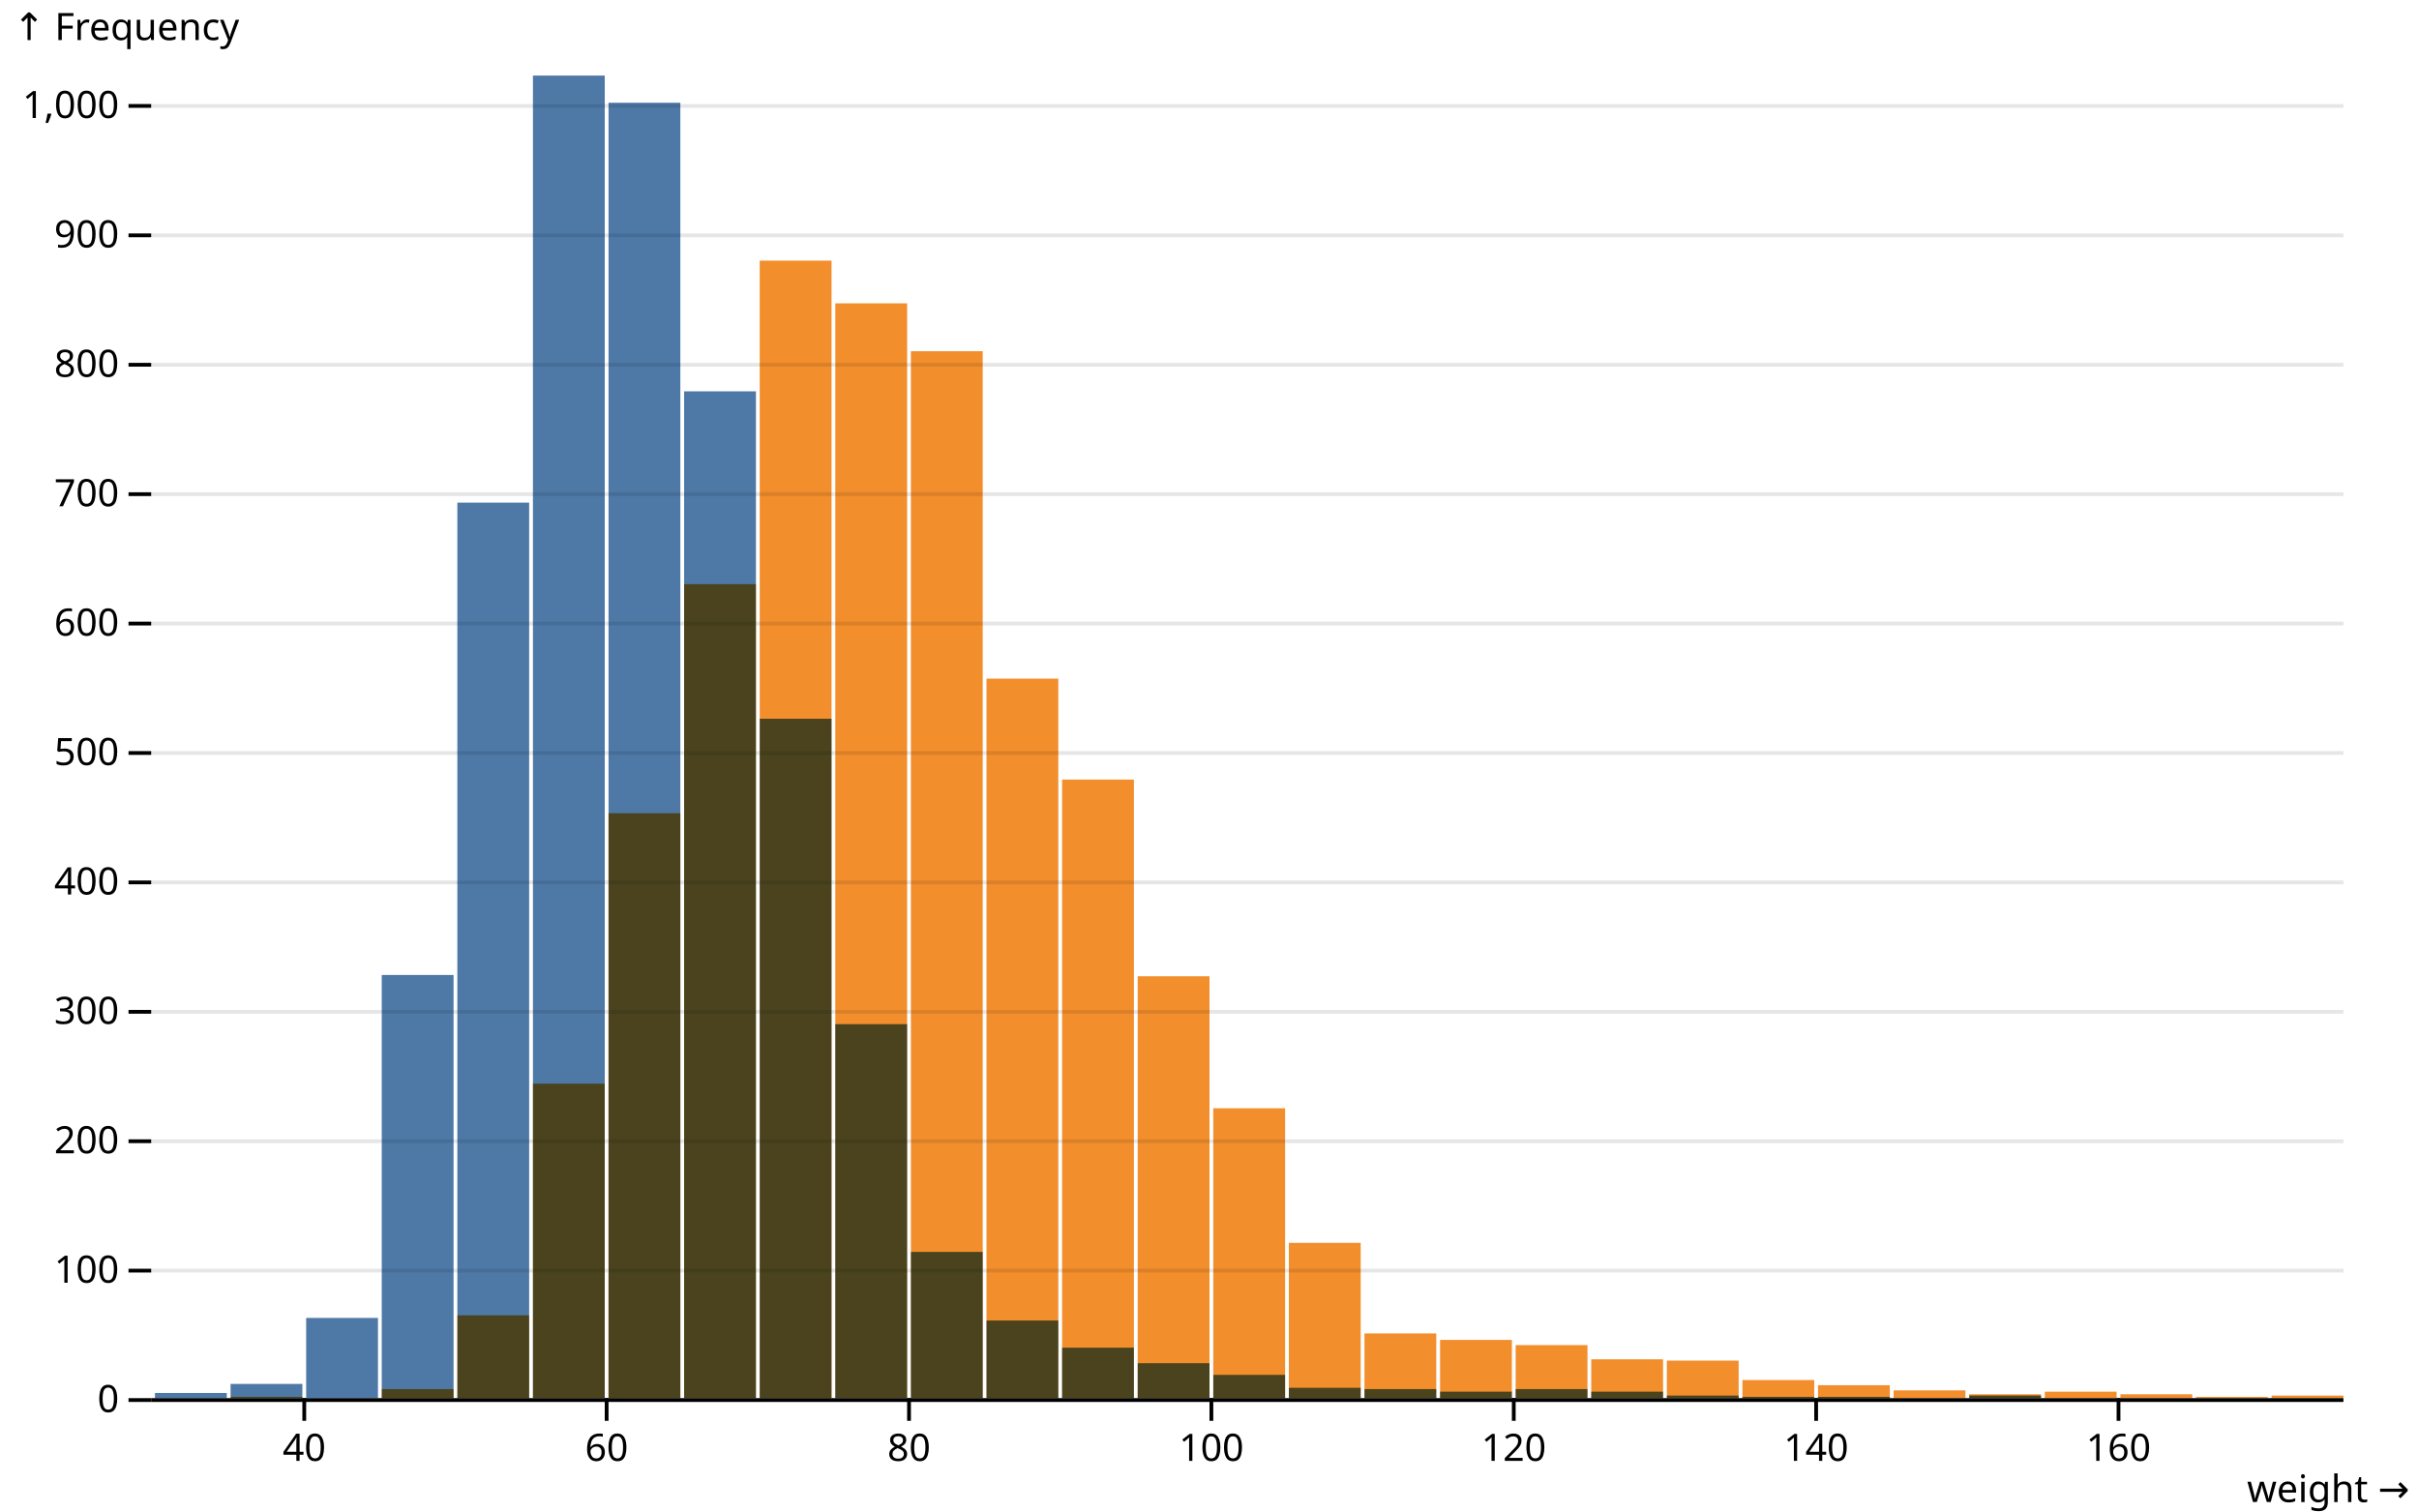
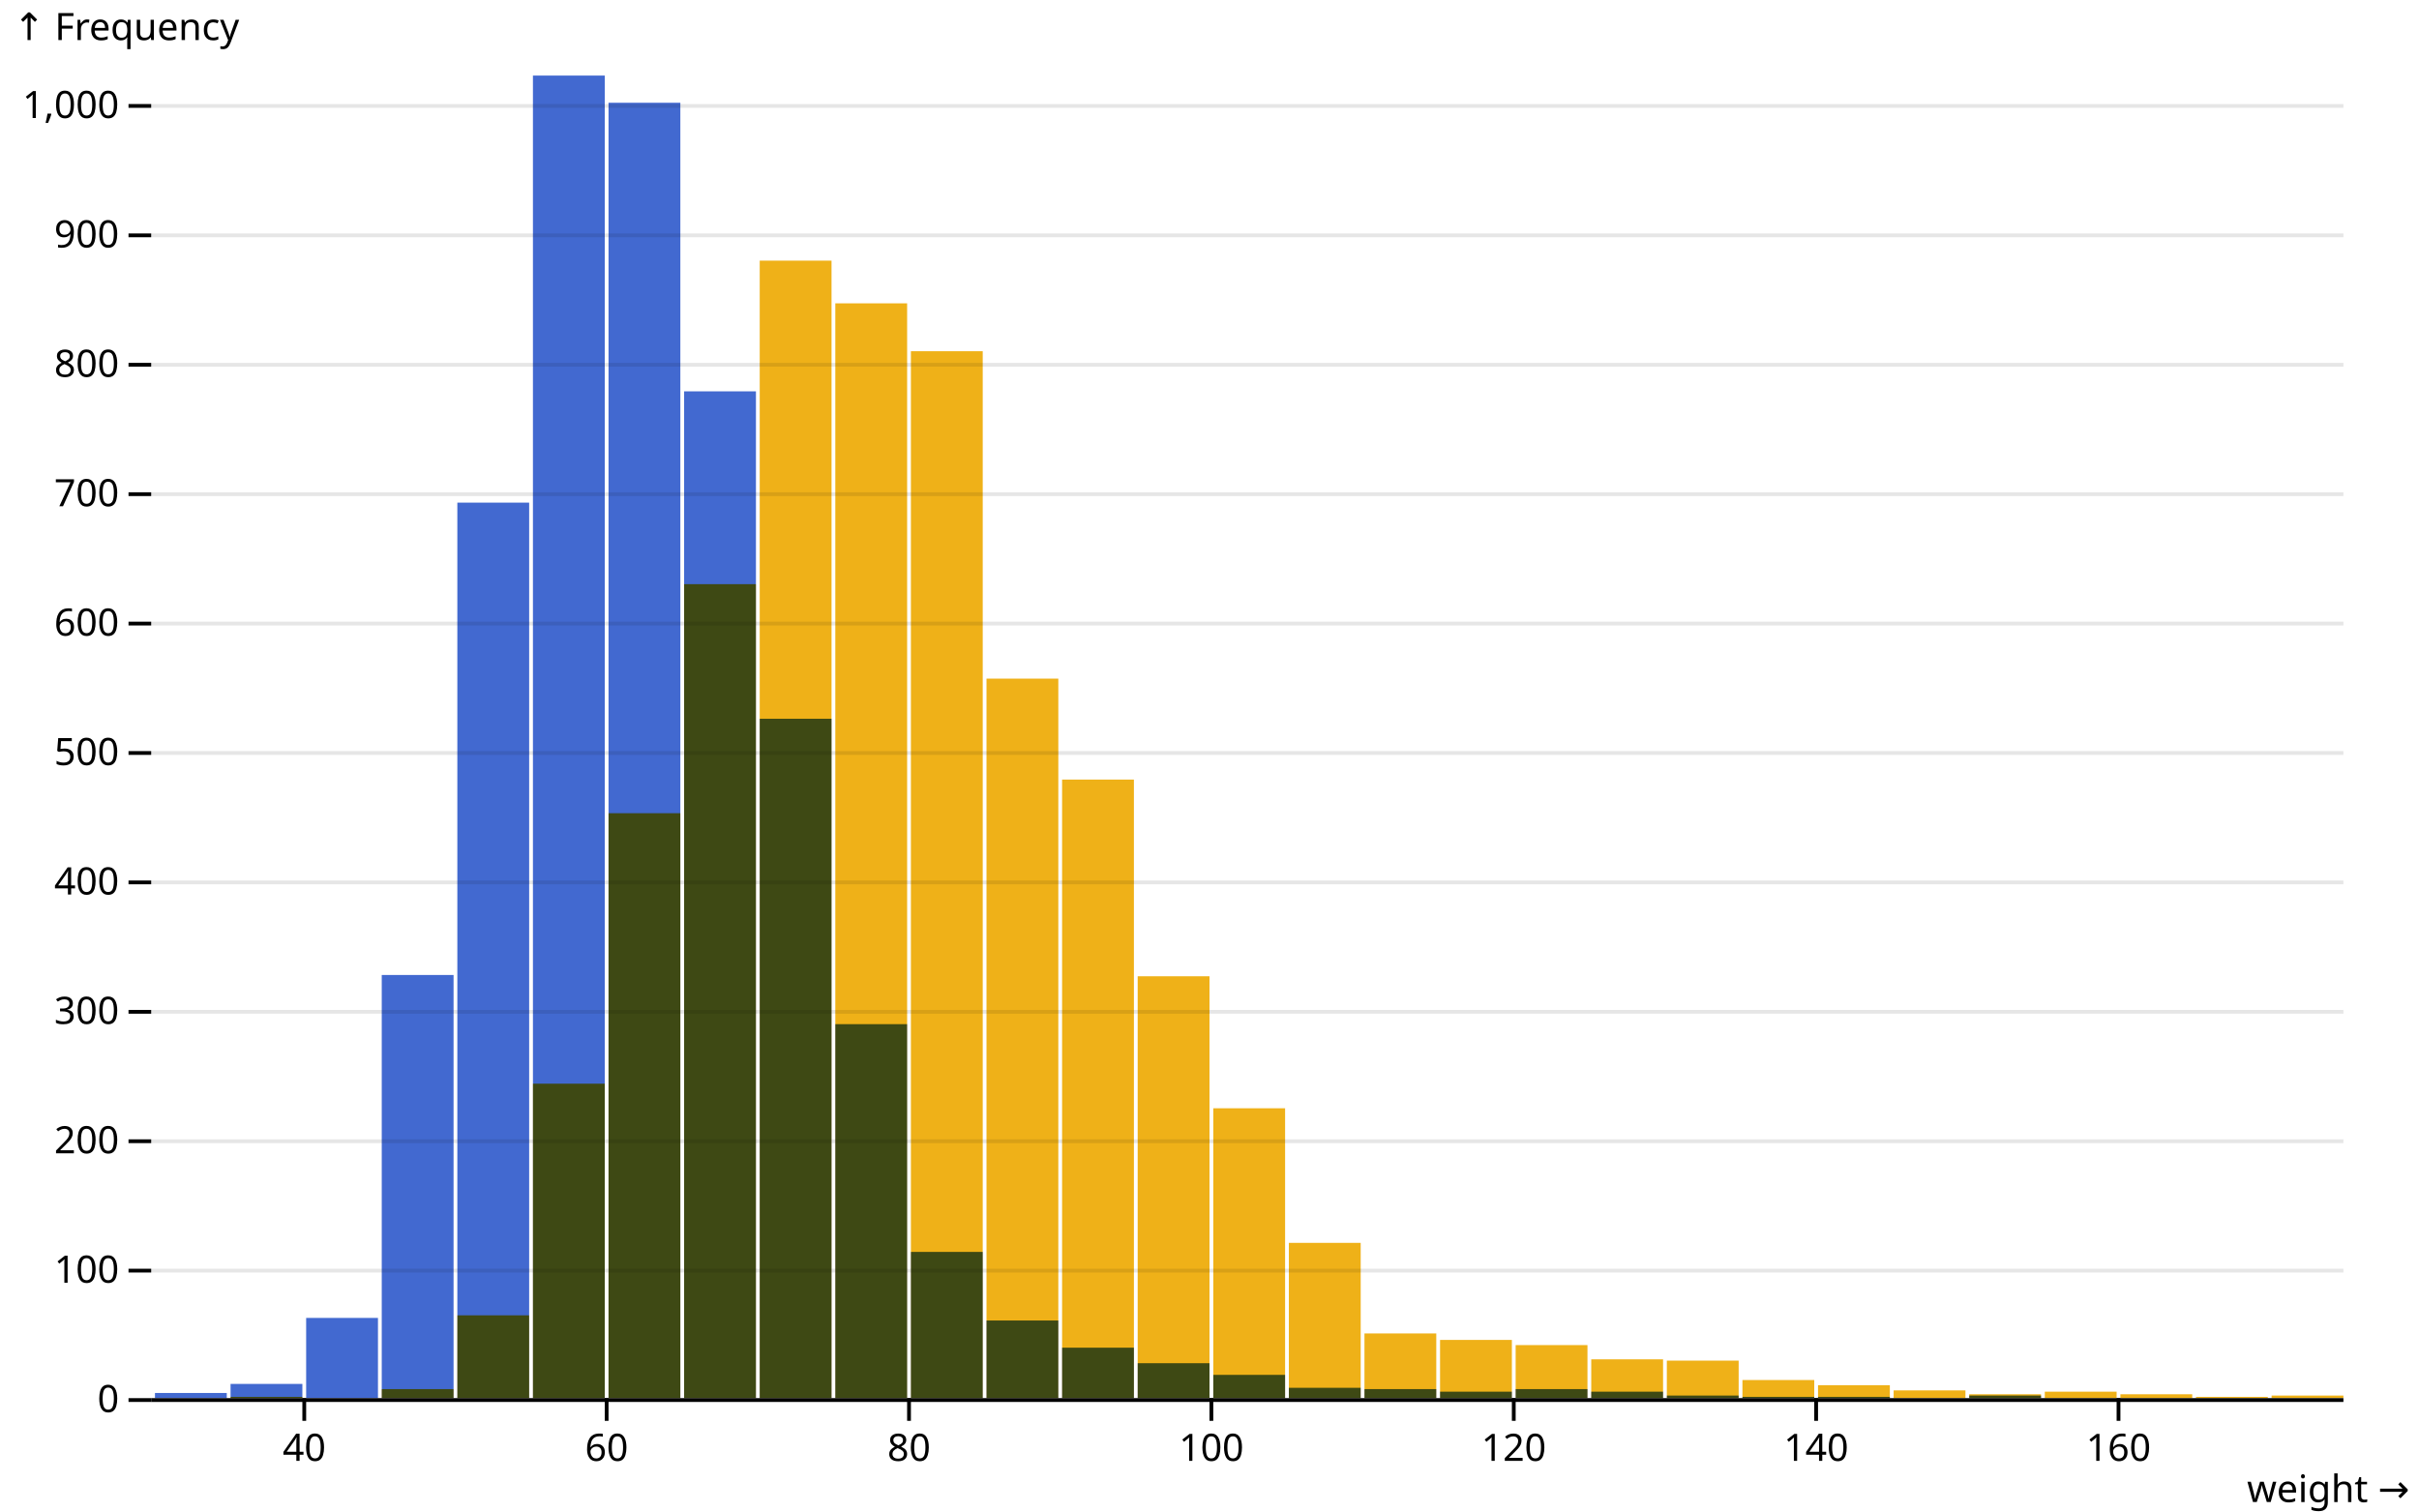
<svg xmlns="http://www.w3.org/2000/svg" class="plot" fill="currentColor" font-family="system-ui, sans-serif" font-size="10" text-anchor="middle" width="640" height="400" viewBox="0 0 640 400">
  <style>
    .plot {
      --plot-background: white;
      display: block;
      height: auto;
      height: intrinsic;
      max-width: 100%;
    }

    .plot text,
    .plot tspan {
      white-space: pre;
    }
  </style>
  <g aria-label="y-grid" stroke="currentColor" stroke-opacity="0.1" transform="translate(0,0.5)">
    <line x1="40" x2="620" y1="370" y2="370" />
    <line x1="40" x2="620" y1="335.753" y2="335.753" />
    <line x1="40" x2="620" y1="301.507" y2="301.507" />
    <line x1="40" x2="620" y1="267.26" y2="267.26" />
    <line x1="40" x2="620" y1="233.014" y2="233.014" />
    <line x1="40" x2="620" y1="198.767" y2="198.767" />
    <line x1="40" x2="620" y1="164.521" y2="164.521" />
    <line x1="40" x2="620" y1="130.274" y2="130.274" />
    <line x1="40" x2="620" y1="96.027" y2="96.027" />
    <line x1="40" x2="620" y1="61.781" y2="61.781" />
    <line x1="40" x2="620" y1="27.534" y2="27.534" />
  </g>
  <g aria-label="y-axis tick" fill="none" stroke="currentColor" transform="translate(0,0.5)">
    <path transform="translate(40,370)" d="M0,0L-6,0" />
    <path transform="translate(40,335.7534)" d="M0,0L-6,0" />
    <path transform="translate(40,301.5068)" d="M0,0L-6,0" />
    <path transform="translate(40,267.2603)" d="M0,0L-6,0" />
    <path transform="translate(40,233.0137)" d="M0,0L-6,0" />
    <path transform="translate(40,198.7671)" d="M0,0L-6,0" />
    <path transform="translate(40,164.5205)" d="M0,0L-6,0" />
    <path transform="translate(40,130.274)" d="M0,0L-6,0" />
    <path transform="translate(40,96.0274)" d="M0,0L-6,0" />
    <path transform="translate(40,61.78082)" d="M0,0L-6,0" />
    <path transform="translate(40,27.53425)" d="M0,0L-6,0" />
  </g>
  <g aria-label="y-axis tick label" text-anchor="end" font-variant="tabular-nums" transform="translate(-8.5,0.5)">
    <text y="0.32em" transform="translate(40,370)">0</text>
    <text y="0.32em" transform="translate(40,335.7534)">100</text>
    <text y="0.32em" transform="translate(40,301.5068)">200</text>
    <text y="0.32em" transform="translate(40,267.2603)">300</text>
    <text y="0.32em" transform="translate(40,233.0137)">400</text>
    <text y="0.32em" transform="translate(40,198.7671)">500</text>
    <text y="0.32em" transform="translate(40,164.5205)">600</text>
    <text y="0.32em" transform="translate(40,130.274)">700</text>
    <text y="0.32em" transform="translate(40,96.0274)">800</text>
    <text y="0.32em" transform="translate(40,61.78082)">900</text>
    <text y="0.32em" transform="translate(40,27.53425)">1,000</text>
  </g>
  <g aria-label="y-axis label" text-anchor="start" transform="translate(-36.5,-16.5)">
    <text y="0.71em" transform="translate(40,20)">↑ Frequency</text>
  </g>
  <g aria-label="x-axis tick" fill="none" stroke="currentColor" transform="translate(0.5,0)">
    <path transform="translate(80,370)" d="M0,0L0,6" />
    <path transform="translate(160,370)" d="M0,0L0,6" />
    <path transform="translate(240,370)" d="M0,0L0,6" />
    <path transform="translate(320,370)" d="M0,0L0,6" />
    <path transform="translate(400,370)" d="M0,0L0,6" />
    <path transform="translate(480,370)" d="M0,0L0,6" />
    <path transform="translate(560,370)" d="M0,0L0,6" />
  </g>
  <g aria-label="x-axis tick label" font-variant="tabular-nums" transform="translate(0.5,9.5)">
    <text y="0.71em" transform="translate(80,370)">40</text>
    <text y="0.71em" transform="translate(160,370)">60</text>
    <text y="0.71em" transform="translate(240,370)">80</text>
    <text y="0.71em" transform="translate(320,370)">100</text>
    <text y="0.71em" transform="translate(400,370)">120</text>
    <text y="0.71em" transform="translate(480,370)">140</text>
    <text y="0.71em" transform="translate(560,370)">160</text>
  </g>
  <g aria-label="x-axis label" text-anchor="end" transform="translate(17.5,27.5)">
    <text transform="translate(620,370)">weight →</text>
  </g>
  <g aria-label="rect">
-     <rect style="mix-blend-mode: multiply;" x="41" y="368.63" width="19" height="1.37" fill="#4e79a7" />
-     <rect style="mix-blend-mode: multiply;" x="61" y="366.233" width="19" height="3.767" fill="#4e79a7" />
-     <rect style="mix-blend-mode: multiply;" x="81" y="348.767" width="19" height="21.233" fill="#4e79a7" />
-     <rect style="mix-blend-mode: multiply;" x="101" y="258.014" width="19" height="111.986" fill="#4e79a7" />
-     <rect style="mix-blend-mode: multiply;" x="121" y="133.014" width="19" height="236.986" fill="#4e79a7" />
-     <rect style="mix-blend-mode: multiply;" x="141" y="20" width="19" height="350" fill="#4e79a7" />
-     <rect style="mix-blend-mode: multiply;" x="161" y="27.192" width="19" height="342.808" fill="#4e79a7" />
-     <rect style="mix-blend-mode: multiply;" x="181" y="103.562" width="19" height="266.438" fill="#4e79a7" />
-     <rect style="mix-blend-mode: multiply;" x="201" y="190.205" width="19" height="179.795" fill="#4e79a7" />
-     <rect style="mix-blend-mode: multiply;" x="221" y="271.027" width="19" height="98.973" fill="#4e79a7" />
-     <rect style="mix-blend-mode: multiply;" x="241" y="331.301" width="19" height="38.699" fill="#4e79a7" />
-     <rect style="mix-blend-mode: multiply;" x="261" y="349.452" width="19" height="20.548" fill="#4e79a7" />
-     <rect style="mix-blend-mode: multiply;" x="281" y="356.644" width="19" height="13.356" fill="#4e79a7" />
-     <rect style="mix-blend-mode: multiply;" x="301" y="360.753" width="19" height="9.247" fill="#4e79a7" />
-     <rect style="mix-blend-mode: multiply;" x="321" y="363.836" width="19" height="6.164" fill="#4e79a7" />
-     <rect style="mix-blend-mode: multiply;" x="341" y="367.26" width="19" height="2.74" fill="#4e79a7" />
-     <rect style="mix-blend-mode: multiply;" x="361" y="367.603" width="19" height="2.397" fill="#4e79a7" />
-     <rect style="mix-blend-mode: multiply;" x="381" y="368.288" width="19" height="1.712" fill="#4e79a7" />
-     <rect style="mix-blend-mode: multiply;" x="401" y="367.603" width="19" height="2.397" fill="#4e79a7" />
-     <rect style="mix-blend-mode: multiply;" x="421" y="368.288" width="19" height="1.712" fill="#4e79a7" />
-     <rect style="mix-blend-mode: multiply;" x="441" y="369.315" width="19" height="0.685" fill="#4e79a7" />
-     <rect style="mix-blend-mode: multiply;" x="461" y="369.658" width="19" height="0.342" fill="#4e79a7" />
-     <rect style="mix-blend-mode: multiply;" x="481" y="369.658" width="19" height="0.342" fill="#4e79a7" />
-     <rect style="mix-blend-mode: multiply;" x="521" y="369.315" width="19" height="0.685" fill="#4e79a7" />
-     <rect style="mix-blend-mode: multiply;" x="61" y="369.658" width="19" height="0.342" fill="#f28e2c" />
-     <rect style="mix-blend-mode: multiply;" x="101" y="367.603" width="19" height="2.397" fill="#f28e2c" />
-     <rect style="mix-blend-mode: multiply;" x="121" y="348.082" width="19" height="21.918" fill="#f28e2c" />
-     <rect style="mix-blend-mode: multiply;" x="141" y="286.781" width="19" height="83.219" fill="#f28e2c" />
-     <rect style="mix-blend-mode: multiply;" x="161" y="215.205" width="19" height="154.795" fill="#f28e2c" />
-     <rect style="mix-blend-mode: multiply;" x="181" y="154.589" width="19" height="215.411" fill="#f28e2c" />
-     <rect style="mix-blend-mode: multiply;" x="201" y="68.973" width="19" height="301.027" fill="#f28e2c" />
-     <rect style="mix-blend-mode: multiply;" x="221" y="80.274" width="19" height="289.726" fill="#f28e2c" />
-     <rect style="mix-blend-mode: multiply;" x="241" y="92.945" width="19" height="277.055" fill="#f28e2c" />
-     <rect style="mix-blend-mode: multiply;" x="261" y="179.589" width="19" height="190.411" fill="#f28e2c" />
-     <rect style="mix-blend-mode: multiply;" x="281" y="206.301" width="19" height="163.699" fill="#f28e2c" />
-     <rect style="mix-blend-mode: multiply;" x="301" y="258.356" width="19" height="111.644" fill="#f28e2c" />
-     <rect style="mix-blend-mode: multiply;" x="321" y="293.288" width="19" height="76.712" fill="#f28e2c" />
-     <rect style="mix-blend-mode: multiply;" x="341" y="328.904" width="19" height="41.096" fill="#f28e2c" />
-     <rect style="mix-blend-mode: multiply;" x="361" y="352.877" width="19" height="17.123" fill="#f28e2c" />
-     <rect style="mix-blend-mode: multiply;" x="381" y="354.589" width="19" height="15.411" fill="#f28e2c" />
-     <rect style="mix-blend-mode: multiply;" x="401" y="355.959" width="19" height="14.041" fill="#f28e2c" />
-     <rect style="mix-blend-mode: multiply;" x="421" y="359.726" width="19" height="10.274" fill="#f28e2c" />
-     <rect style="mix-blend-mode: multiply;" x="441" y="360.068" width="19" height="9.932" fill="#f28e2c" />
-     <rect style="mix-blend-mode: multiply;" x="461" y="365.205" width="19" height="4.795" fill="#f28e2c" />
-     <rect style="mix-blend-mode: multiply;" x="481" y="366.575" width="19" height="3.425" fill="#f28e2c" />
-     <rect style="mix-blend-mode: multiply;" x="501" y="367.945" width="19" height="2.055" fill="#f28e2c" />
-     <rect style="mix-blend-mode: multiply;" x="521" y="368.973" width="19" height="1.027" fill="#f28e2c" />
-     <rect style="mix-blend-mode: multiply;" x="541" y="368.288" width="19" height="1.712" fill="#f28e2c" />
-     <rect style="mix-blend-mode: multiply;" x="561" y="368.973" width="19" height="1.027" fill="#f28e2c" />
-     <rect style="mix-blend-mode: multiply;" x="581" y="369.658" width="19" height="0.342" fill="#f28e2c" />
-     <rect style="mix-blend-mode: multiply;" x="601" y="369.315" width="19" height="0.685" fill="#f28e2c" />
+     <rect style="mix-blend-mode: multiply;" x="41" y="368.63" width="19" height="1.37" fill="#4269d0" />
+     <rect style="mix-blend-mode: multiply;" x="61" y="366.233" width="19" height="3.767" fill="#4269d0" />
+     <rect style="mix-blend-mode: multiply;" x="81" y="348.767" width="19" height="21.233" fill="#4269d0" />
+     <rect style="mix-blend-mode: multiply;" x="101" y="258.014" width="19" height="111.986" fill="#4269d0" />
+     <rect style="mix-blend-mode: multiply;" x="121" y="133.014" width="19" height="236.986" fill="#4269d0" />
+     <rect style="mix-blend-mode: multiply;" x="141" y="20" width="19" height="350" fill="#4269d0" />
+     <rect style="mix-blend-mode: multiply;" x="161" y="27.192" width="19" height="342.808" fill="#4269d0" />
+     <rect style="mix-blend-mode: multiply;" x="181" y="103.562" width="19" height="266.438" fill="#4269d0" />
+     <rect style="mix-blend-mode: multiply;" x="201" y="190.205" width="19" height="179.795" fill="#4269d0" />
+     <rect style="mix-blend-mode: multiply;" x="221" y="271.027" width="19" height="98.973" fill="#4269d0" />
+     <rect style="mix-blend-mode: multiply;" x="241" y="331.301" width="19" height="38.699" fill="#4269d0" />
+     <rect style="mix-blend-mode: multiply;" x="261" y="349.452" width="19" height="20.548" fill="#4269d0" />
+     <rect style="mix-blend-mode: multiply;" x="281" y="356.644" width="19" height="13.356" fill="#4269d0" />
+     <rect style="mix-blend-mode: multiply;" x="301" y="360.753" width="19" height="9.247" fill="#4269d0" />
+     <rect style="mix-blend-mode: multiply;" x="321" y="363.836" width="19" height="6.164" fill="#4269d0" />
+     <rect style="mix-blend-mode: multiply;" x="341" y="367.26" width="19" height="2.74" fill="#4269d0" />
+     <rect style="mix-blend-mode: multiply;" x="361" y="367.603" width="19" height="2.397" fill="#4269d0" />
+     <rect style="mix-blend-mode: multiply;" x="381" y="368.288" width="19" height="1.712" fill="#4269d0" />
+     <rect style="mix-blend-mode: multiply;" x="401" y="367.603" width="19" height="2.397" fill="#4269d0" />
+     <rect style="mix-blend-mode: multiply;" x="421" y="368.288" width="19" height="1.712" fill="#4269d0" />
+     <rect style="mix-blend-mode: multiply;" x="441" y="369.315" width="19" height="0.685" fill="#4269d0" />
+     <rect style="mix-blend-mode: multiply;" x="461" y="369.658" width="19" height="0.342" fill="#4269d0" />
+     <rect style="mix-blend-mode: multiply;" x="481" y="369.658" width="19" height="0.342" fill="#4269d0" />
+     <rect style="mix-blend-mode: multiply;" x="521" y="369.315" width="19" height="0.685" fill="#4269d0" />
+     <rect style="mix-blend-mode: multiply;" x="61" y="369.658" width="19" height="0.342" fill="#efb118" />
+     <rect style="mix-blend-mode: multiply;" x="101" y="367.603" width="19" height="2.397" fill="#efb118" />
+     <rect style="mix-blend-mode: multiply;" x="121" y="348.082" width="19" height="21.918" fill="#efb118" />
+     <rect style="mix-blend-mode: multiply;" x="141" y="286.781" width="19" height="83.219" fill="#efb118" />
+     <rect style="mix-blend-mode: multiply;" x="161" y="215.205" width="19" height="154.795" fill="#efb118" />
+     <rect style="mix-blend-mode: multiply;" x="181" y="154.589" width="19" height="215.411" fill="#efb118" />
+     <rect style="mix-blend-mode: multiply;" x="201" y="68.973" width="19" height="301.027" fill="#efb118" />
+     <rect style="mix-blend-mode: multiply;" x="221" y="80.274" width="19" height="289.726" fill="#efb118" />
+     <rect style="mix-blend-mode: multiply;" x="241" y="92.945" width="19" height="277.055" fill="#efb118" />
+     <rect style="mix-blend-mode: multiply;" x="261" y="179.589" width="19" height="190.411" fill="#efb118" />
+     <rect style="mix-blend-mode: multiply;" x="281" y="206.301" width="19" height="163.699" fill="#efb118" />
+     <rect style="mix-blend-mode: multiply;" x="301" y="258.356" width="19" height="111.644" fill="#efb118" />
+     <rect style="mix-blend-mode: multiply;" x="321" y="293.288" width="19" height="76.712" fill="#efb118" />
+     <rect style="mix-blend-mode: multiply;" x="341" y="328.904" width="19" height="41.096" fill="#efb118" />
+     <rect style="mix-blend-mode: multiply;" x="361" y="352.877" width="19" height="17.123" fill="#efb118" />
+     <rect style="mix-blend-mode: multiply;" x="381" y="354.589" width="19" height="15.411" fill="#efb118" />
+     <rect style="mix-blend-mode: multiply;" x="401" y="355.959" width="19" height="14.041" fill="#efb118" />
+     <rect style="mix-blend-mode: multiply;" x="421" y="359.726" width="19" height="10.274" fill="#efb118" />
+     <rect style="mix-blend-mode: multiply;" x="441" y="360.068" width="19" height="9.932" fill="#efb118" />
+     <rect style="mix-blend-mode: multiply;" x="461" y="365.205" width="19" height="4.795" fill="#efb118" />
+     <rect style="mix-blend-mode: multiply;" x="481" y="366.575" width="19" height="3.425" fill="#efb118" />
+     <rect style="mix-blend-mode: multiply;" x="501" y="367.945" width="19" height="2.055" fill="#efb118" />
+     <rect style="mix-blend-mode: multiply;" x="521" y="368.973" width="19" height="1.027" fill="#efb118" />
+     <rect style="mix-blend-mode: multiply;" x="541" y="368.288" width="19" height="1.712" fill="#efb118" />
+     <rect style="mix-blend-mode: multiply;" x="561" y="368.973" width="19" height="1.027" fill="#efb118" />
+     <rect style="mix-blend-mode: multiply;" x="581" y="369.658" width="19" height="0.342" fill="#efb118" />
+     <rect style="mix-blend-mode: multiply;" x="601" y="369.315" width="19" height="0.685" fill="#efb118" />
  </g>
  <g aria-label="rule" stroke="currentColor" transform="translate(0,0.5)">
    <line x1="40" x2="620" y1="370" y2="370" />
  </g>
</svg>
